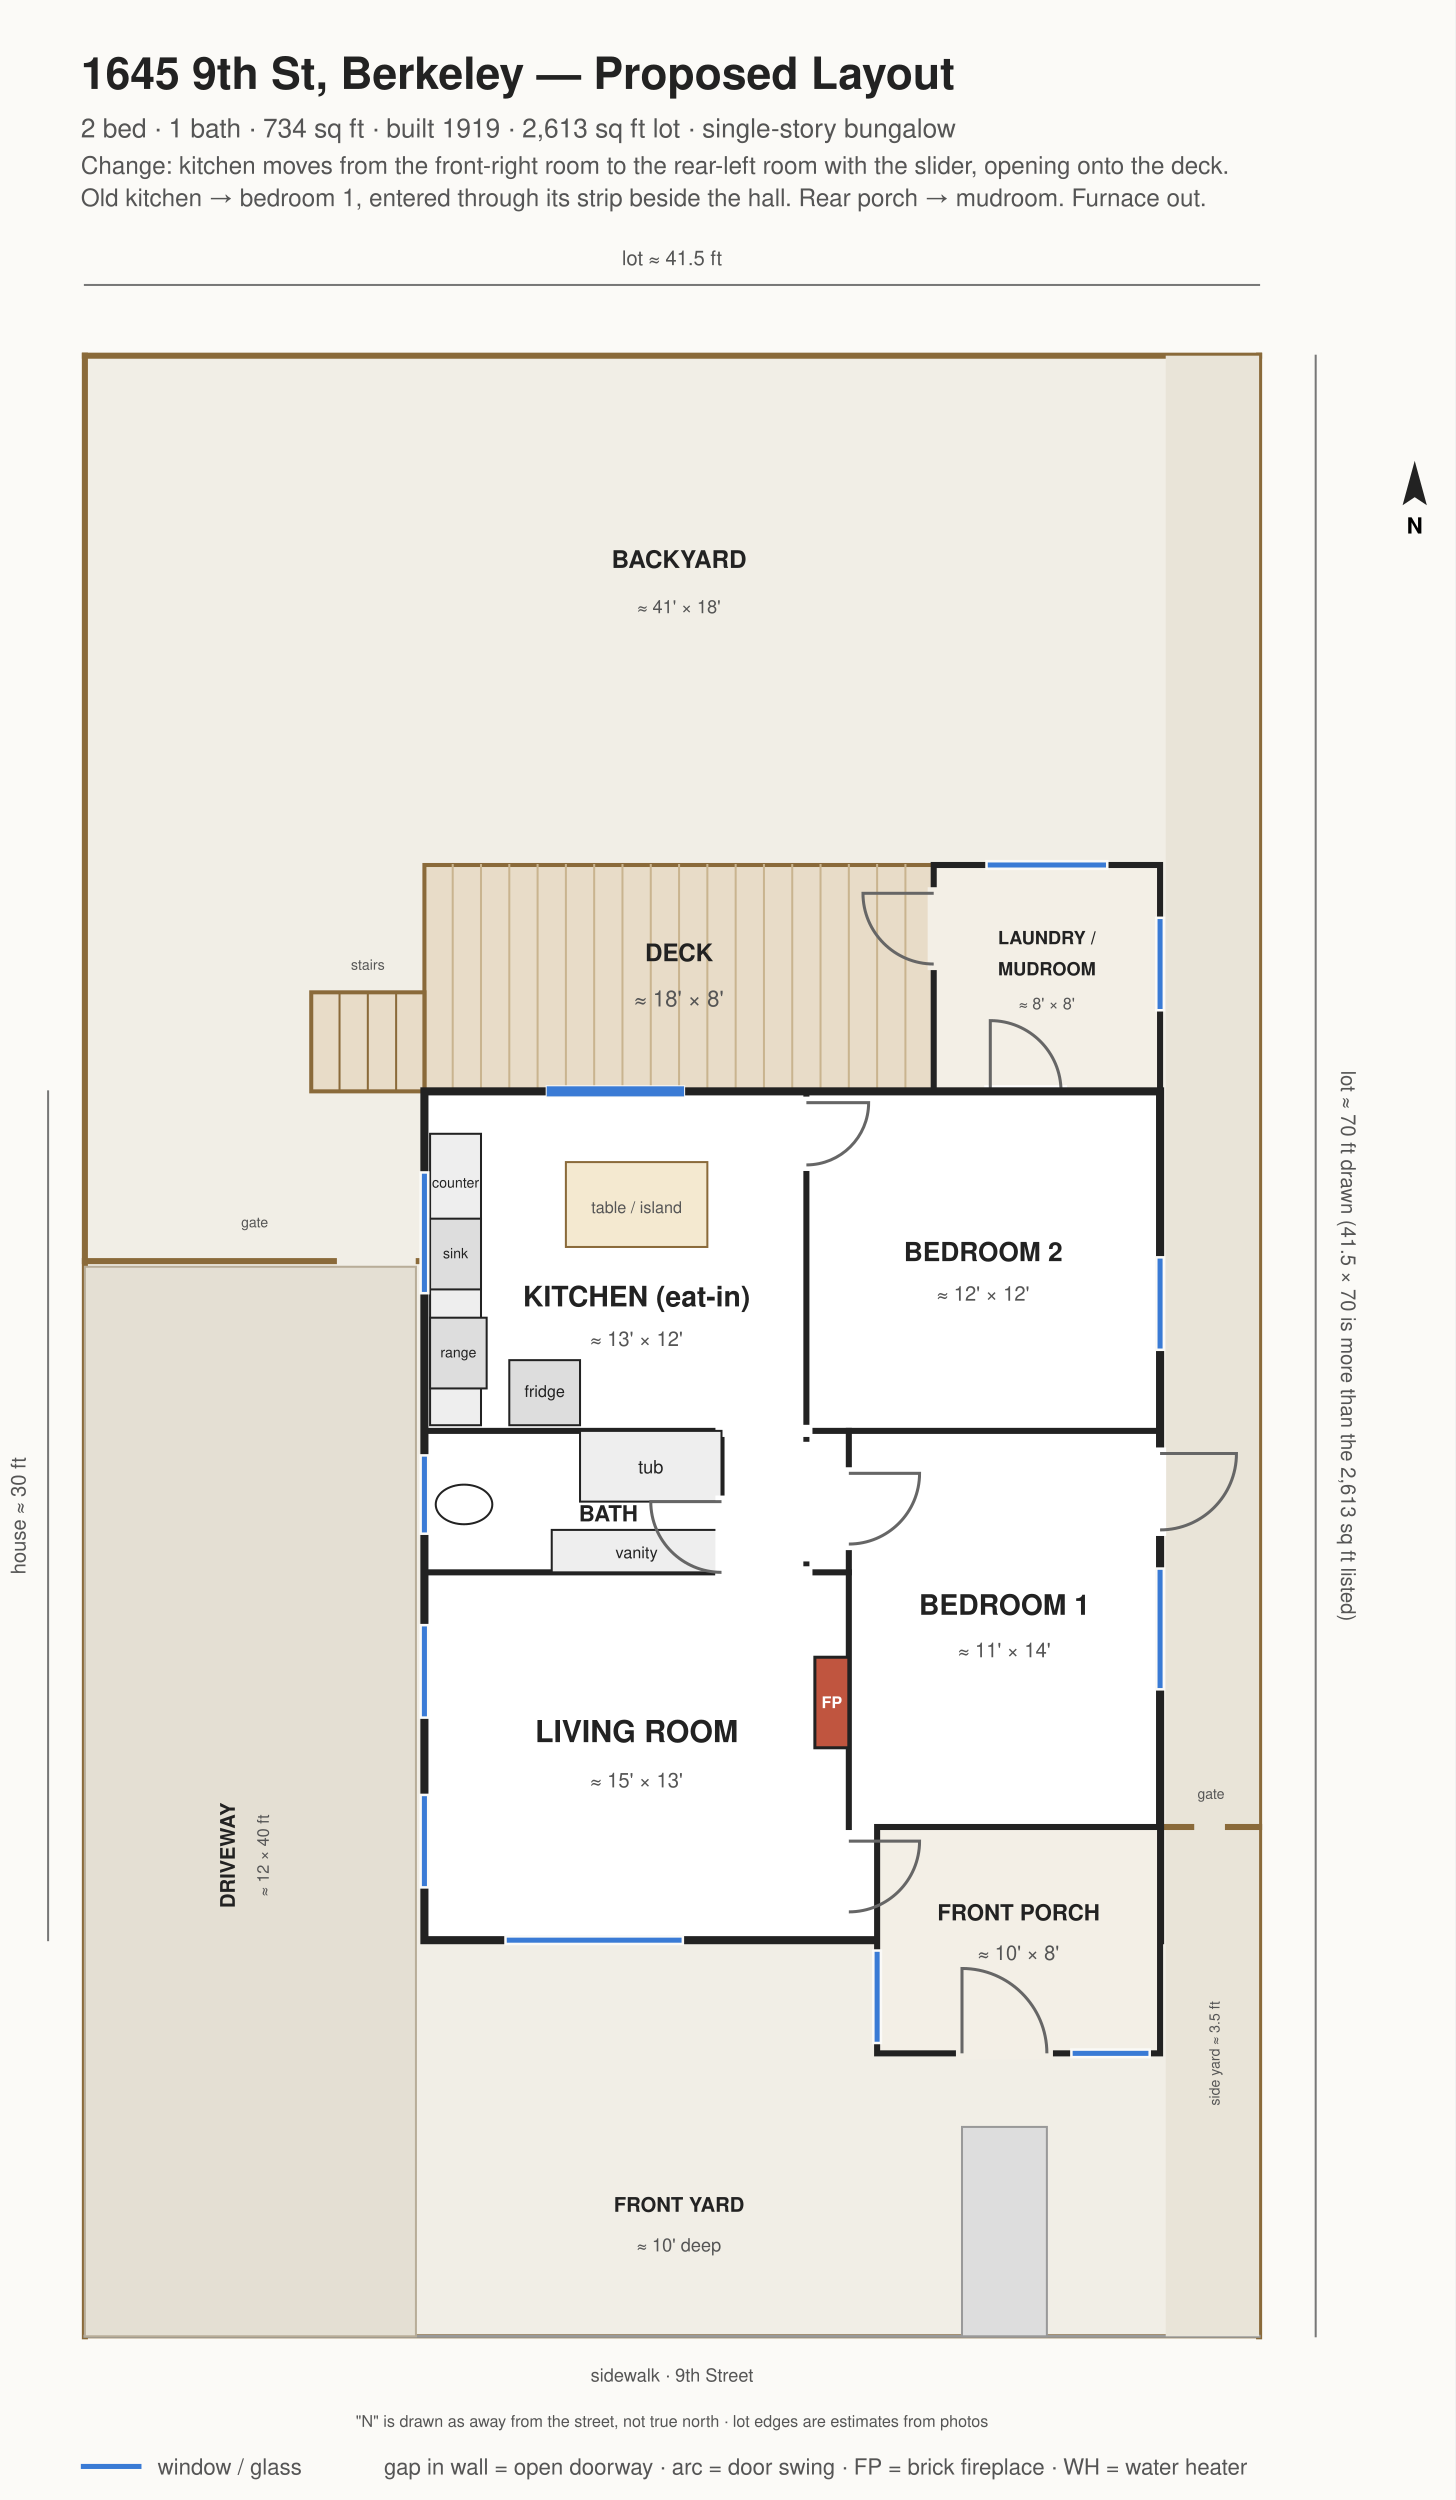
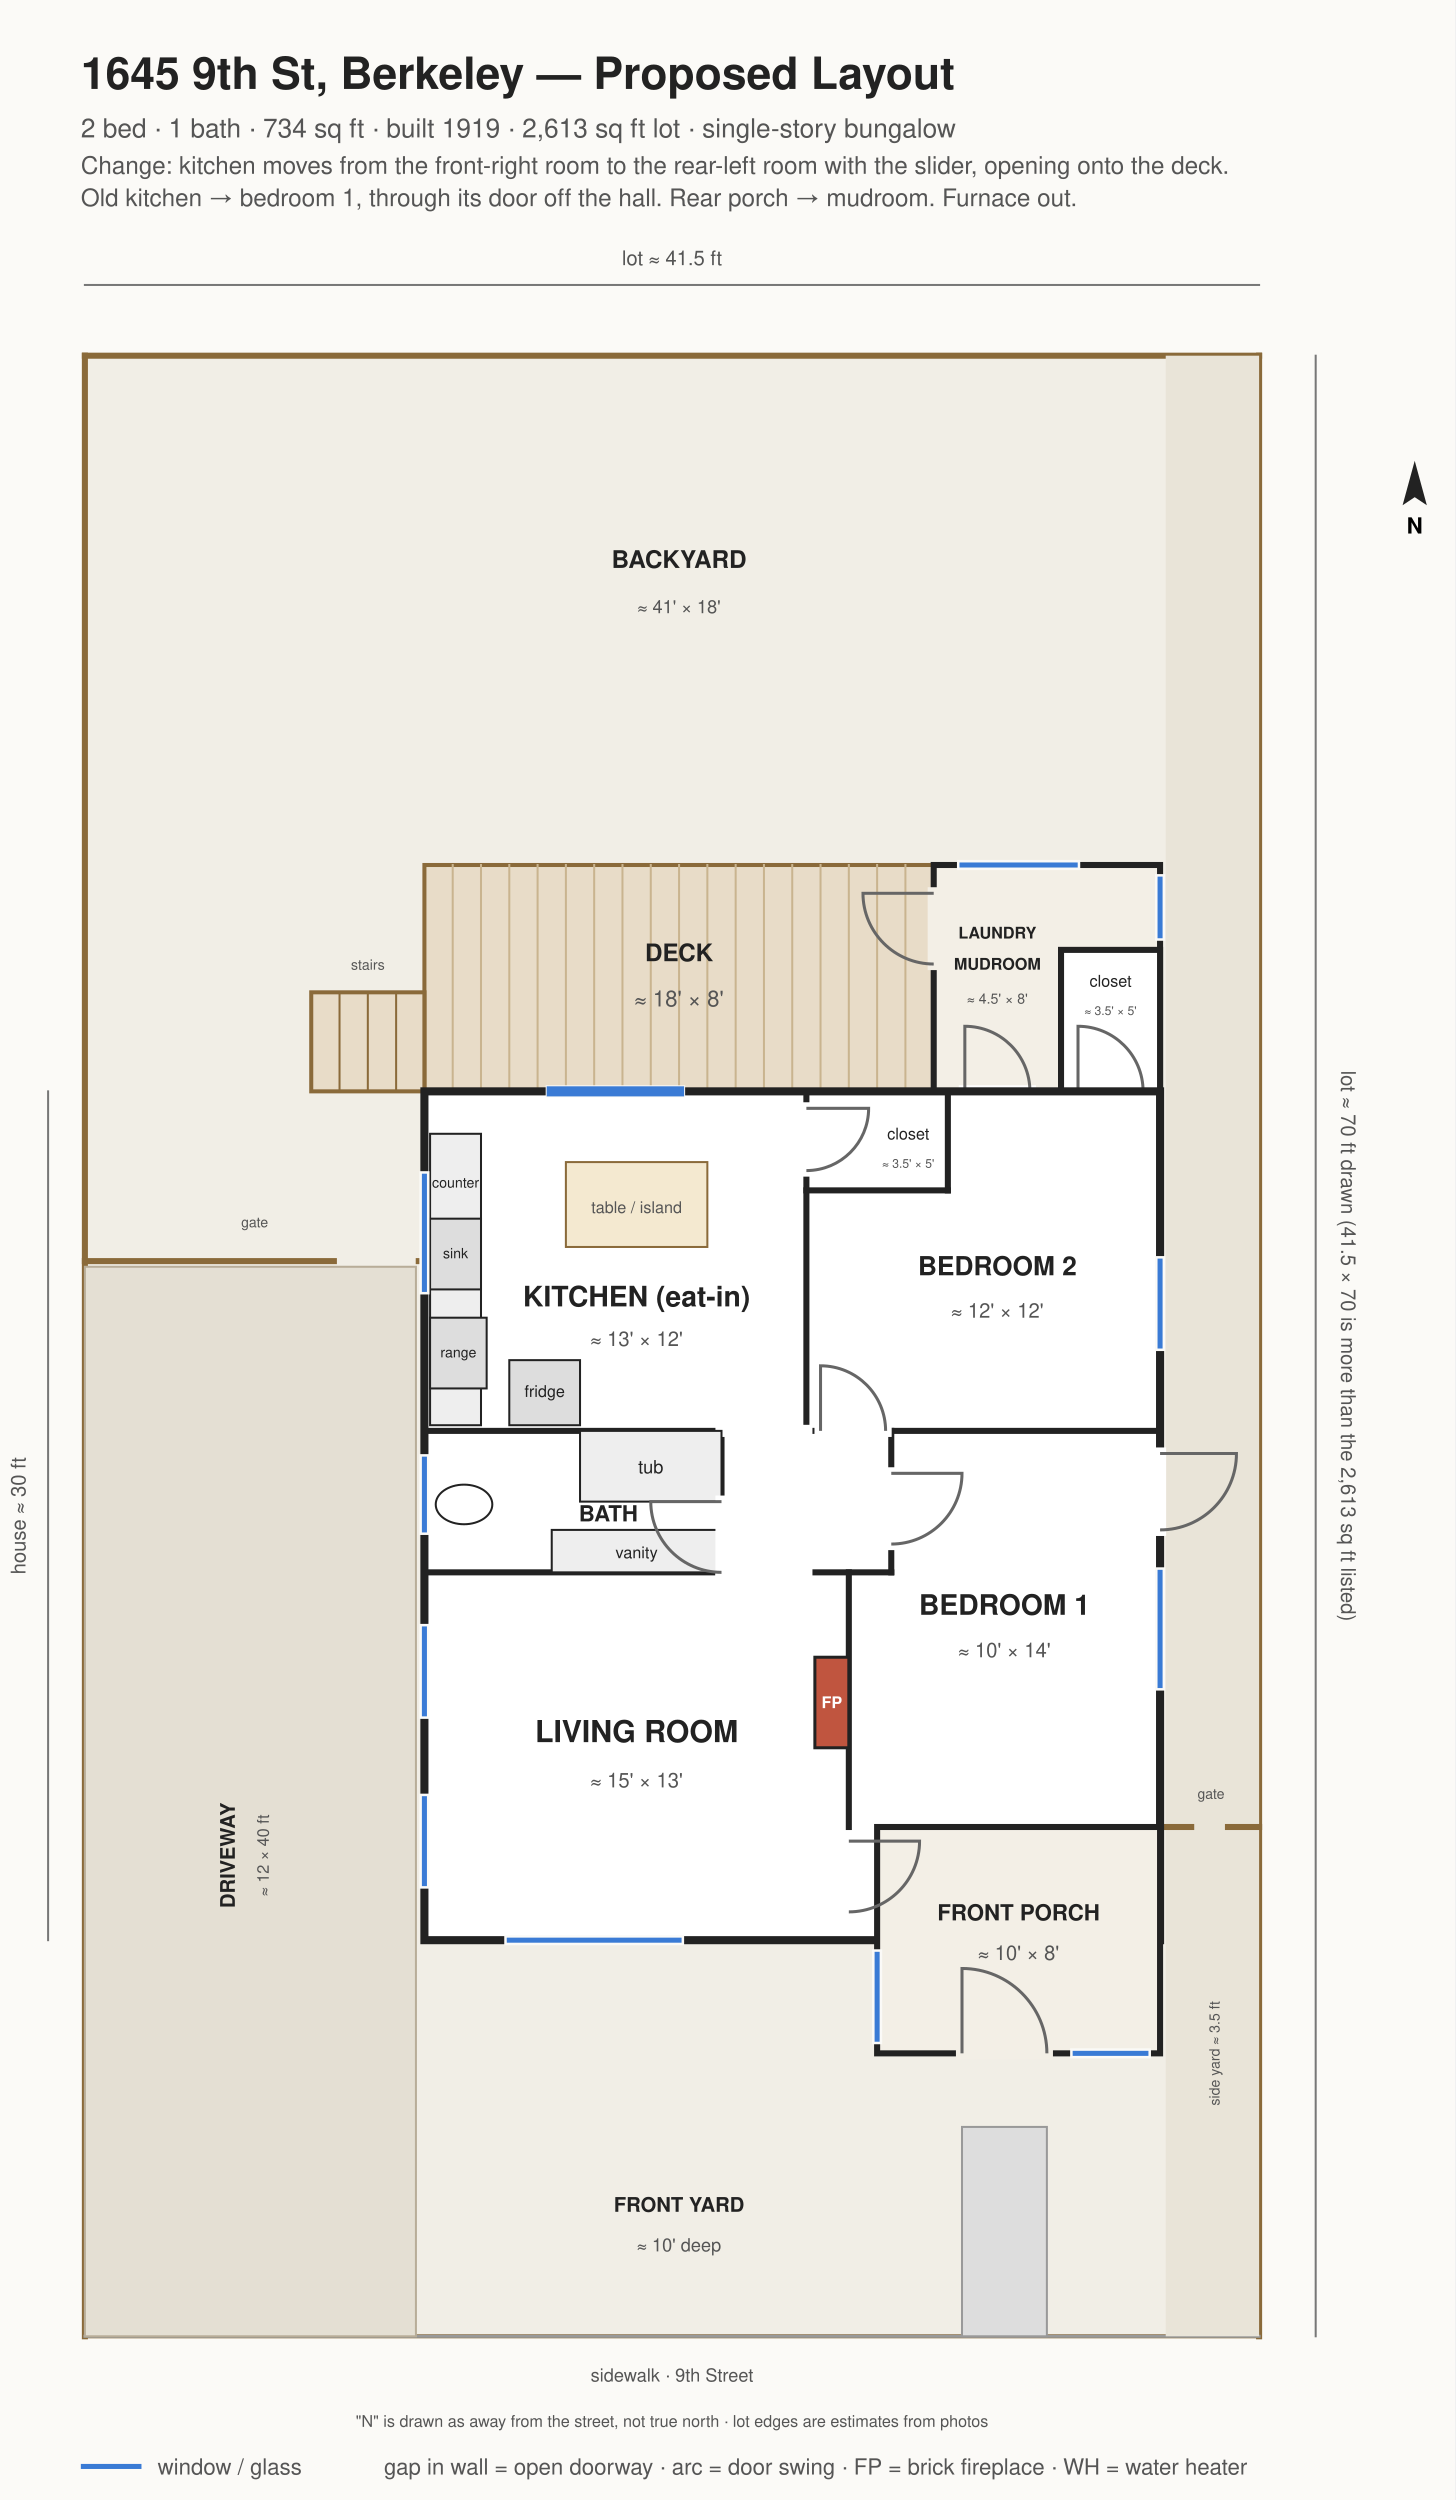
<svg xmlns="http://www.w3.org/2000/svg" width="720" height="1237" viewBox="0 0 720 1237" font-family="Helvetica, Arial, sans-serif">
  <rect width="720" height="1237" fill="#fbfaf7" />
  <text x="40" y="44" font-size="22" font-weight="bold" fill="#222">1645 9th St, Berkeley — Proposed Layout</text>
  <text x="40" y="68" font-size="13" fill="#555">2 bed · 1 bath · 734 sq ft · built 1919 · 2,613 sq ft lot · single-story bungalow</text>
  <text x="40" y="86" font-size="12" fill="#555">Change: kitchen moves from the front-right room to the rear-left room with the slider, opening onto the deck.</text>
-   <text x="40" y="102" font-size="12" fill="#555">Old kitchen → bedroom 1, entered through its strip beside the hall. Rear porch → mudroom. Furnace out.</text>
+   <text x="40" y="102" font-size="12" fill="#555">Old kitchen → bedroom 1, through its door off the hall. Rear porch → mudroom. Furnace out.</text>
  <rect x="42" y="176" width="581.0" height="980" fill="#f1eee6" stroke="#8a6a3a" stroke-width="2" />
  <line x1="42" y1="176" x2="623.0" y2="176" stroke="#8a6a3a" stroke-width="3" stroke-linecap="square" />
  <line x1="42" y1="176" x2="42" y2="1156" stroke="#8a6a3a" stroke-width="3" stroke-linecap="square" />
  <line x1="623.0" y1="176" x2="623.0" y2="1156" stroke="#8a6a3a" stroke-width="3" stroke-linecap="square" />
  <line x1="42" y1="1156" x2="623.0" y2="1156" stroke="#999" stroke-width="1.5" stroke-linecap="square" />
  <rect x="576.8" y="176" width="46.2" height="980" fill="#e9e4d8" stroke="none" stroke-width="0" />
  <line x1="574" y1="904" x2="589.4" y2="904" stroke="#8a6a3a" stroke-width="3" stroke-linecap="square" />
  <line x1="607.6" y1="904" x2="623.0" y2="904" stroke="#8a6a3a" stroke-width="3" stroke-linecap="square" />
  <text x="599.2" y="890" font-size="7" text-anchor="middle" fill="#555" font-weight="normal">gate</text>
  <text transform="translate(603.4,1016) rotate(-90)" font-size="7" text-anchor="middle" fill="#555">side yard ≈ 3.5 ft</text>
  <line x1="42" y1="624" x2="165.2" y2="624" stroke="#8a6a3a" stroke-width="3" stroke-linecap="square" />
  <line x1="207.2" y1="624" x2="210" y2="624" stroke="#8a6a3a" stroke-width="3" stroke-linecap="square" />
  <text x="126" y="607.2" font-size="7" text-anchor="middle" fill="#555" font-weight="normal">gate</text>
  <text x="336" y="281.0" font-size="12" text-anchor="middle" fill="#222" font-weight="bold">BACKYARD</text>
  <text x="336" y="303.4" font-size="9" text-anchor="middle" fill="#555" font-weight="normal">≈ 41' × 18'</text>
  <rect x="42" y="626.8" width="163.8" height="529.2" fill="#e4dfd3" stroke="#b8ad98" stroke-width="1" />
  <text transform="translate(116.2,918) rotate(-90)" font-size="10" font-weight="bold" text-anchor="middle" fill="#222">DRIVEWAY</text>
  <text transform="translate(133.0,918) rotate(-90)" font-size="8" text-anchor="middle" fill="#555">≈ 12 × 40 ft</text>
  <text x="336" y="1094.4" font-size="10" text-anchor="middle" fill="#222" font-weight="bold">FRONT YARD</text>
  <text x="336" y="1114" font-size="9" text-anchor="middle" fill="#555" font-weight="normal">≈ 10' deep</text>
  <rect x="476" y="1052.4" width="42" height="103.6" fill="#ddd" stroke="#999" stroke-width="1" />
  <text x="332.5" y="1178.4" font-size="9" text-anchor="middle" fill="#555" font-weight="normal">sidewalk · 9th Street</text>
  <rect x="210" y="428" width="252" height="112" fill="#e8dcc8" stroke="#8a6a3a" stroke-width="2" />
  <line x1="224" y1="428" x2="224" y2="540" stroke="#c9b48f" stroke-width="1" stroke-linecap="square" />
  <line x1="238" y1="428" x2="238" y2="540" stroke="#c9b48f" stroke-width="1" stroke-linecap="square" />
  <line x1="252" y1="428" x2="252" y2="540" stroke="#c9b48f" stroke-width="1" stroke-linecap="square" />
  <line x1="266" y1="428" x2="266" y2="540" stroke="#c9b48f" stroke-width="1" stroke-linecap="square" />
  <line x1="280" y1="428" x2="280" y2="540" stroke="#c9b48f" stroke-width="1" stroke-linecap="square" />
  <line x1="294" y1="428" x2="294" y2="540" stroke="#c9b48f" stroke-width="1" stroke-linecap="square" />
  <line x1="308" y1="428" x2="308" y2="540" stroke="#c9b48f" stroke-width="1" stroke-linecap="square" />
  <line x1="322" y1="428" x2="322" y2="540" stroke="#c9b48f" stroke-width="1" stroke-linecap="square" />
  <line x1="336" y1="428" x2="336" y2="540" stroke="#c9b48f" stroke-width="1" stroke-linecap="square" />
  <line x1="350" y1="428" x2="350" y2="540" stroke="#c9b48f" stroke-width="1" stroke-linecap="square" />
  <line x1="364" y1="428" x2="364" y2="540" stroke="#c9b48f" stroke-width="1" stroke-linecap="square" />
  <line x1="378" y1="428" x2="378" y2="540" stroke="#c9b48f" stroke-width="1" stroke-linecap="square" />
  <line x1="392" y1="428" x2="392" y2="540" stroke="#c9b48f" stroke-width="1" stroke-linecap="square" />
  <line x1="406" y1="428" x2="406" y2="540" stroke="#c9b48f" stroke-width="1" stroke-linecap="square" />
  <line x1="420" y1="428" x2="420" y2="540" stroke="#c9b48f" stroke-width="1" stroke-linecap="square" />
  <line x1="434" y1="428" x2="434" y2="540" stroke="#c9b48f" stroke-width="1" stroke-linecap="square" />
  <line x1="448" y1="428" x2="448" y2="540" stroke="#c9b48f" stroke-width="1" stroke-linecap="square" />
  <text x="336" y="475.6" font-size="12" text-anchor="middle" fill="#222" font-weight="bold">DECK</text>
  <text x="336" y="498" font-size="11" text-anchor="middle" fill="#555" font-weight="normal">≈ 18' × 8'</text>
  <rect x="154" y="491.0" width="56" height="49.0" fill="#e8dcc8" stroke="#8a6a3a" stroke-width="2" />
  <line x1="196" y1="491.0" x2="196" y2="540" stroke="#8a6a3a" stroke-width="1" stroke-linecap="square" />
  <line x1="182" y1="491.0" x2="182" y2="540" stroke="#8a6a3a" stroke-width="1" stroke-linecap="square" />
  <line x1="168" y1="491.0" x2="168" y2="540" stroke="#8a6a3a" stroke-width="1" stroke-linecap="square" />
  <text x="182" y="479.8" font-size="7" text-anchor="middle" fill="#555" font-weight="normal">stairs</text>
  <rect x="462" y="428" width="112" height="112" fill="#f3efe6" stroke="#222" stroke-width="3" />
-   <text x="518" y="467.2" font-size="9" text-anchor="middle" fill="#222" font-weight="bold">LAUNDRY /</text>
-   <text x="518" y="482.6" font-size="9" text-anchor="middle" fill="#222" font-weight="bold">MUDROOM</text>
-   <text x="518" y="499.4" font-size="8" text-anchor="middle" fill="#555" font-weight="normal">≈ 8' × 8'</text>
-   <line x1="490" y1="428" x2="546" y2="428" stroke="#fbfaf7" stroke-width="5" stroke-linecap="square" />
-   <line x1="490" y1="428" x2="546" y2="428" stroke="#3a7bd5" stroke-width="2.5" stroke-linecap="square" />
-   <line x1="574" y1="456" x2="574" y2="498" stroke="#fbfaf7" stroke-width="5" stroke-linecap="square" />
-   <line x1="574" y1="456" x2="574" y2="498" stroke="#3a7bd5" stroke-width="2.5" stroke-linecap="square" />
+   <text x="493.5" y="464.4" font-size="8" text-anchor="middle" fill="#222" font-weight="bold">LAUNDRY</text>
+   <text x="493.5" y="479.8" font-size="8" text-anchor="middle" fill="#222" font-weight="bold">MUDROOM</text>
+   <text x="493.5" y="496.6" font-size="7" text-anchor="middle" fill="#555" font-weight="normal">≈ 4.5' × 8'</text>
+   <line x1="476" y1="428" x2="532" y2="428" stroke="#fbfaf7" stroke-width="5" stroke-linecap="square" />
+   <line x1="476" y1="428" x2="532" y2="428" stroke="#3a7bd5" stroke-width="2.5" stroke-linecap="square" />
+   <line x1="574" y1="435.0" x2="574" y2="463.0" stroke="#fbfaf7" stroke-width="5" stroke-linecap="square" />
+   <line x1="574" y1="435.0" x2="574" y2="463.0" stroke="#3a7bd5" stroke-width="2.5" stroke-linecap="square" />
  <line x1="462" y1="442" x2="462" y2="477.0" stroke="#f3efe6" stroke-width="6" stroke-linecap="square" />
  <path d="M462,442 L427.0,442 A35.0,35.0 0 0 0 462,477.0" fill="none" stroke="#666" stroke-width="1.5" />
-   <line x1="490" y1="540" x2="525.0" y2="540" stroke="#fff" stroke-width="6" stroke-linecap="square" />
-   <path d="M490,540 L490,505.0 A35.0,35.0 0 0 1 525.0,540" fill="none" stroke="#666" stroke-width="1.5" />
+   <line x1="477.4" y1="540" x2="509.6" y2="540" stroke="#fff" stroke-width="6" stroke-linecap="square" />
+   <path d="M477.4,540 L477.4,507.8 A32.2,32.2 0 0 1 509.6,540" fill="none" stroke="#666" stroke-width="1.5" />
+   <rect x="525.0" y="470" width="49.0" height="70" fill="#fff" stroke="#222" stroke-width="3" />
+   <text x="549.5" y="488.2" font-size="8" text-anchor="middle" fill="#222" font-weight="normal">closet</text>
+   <text x="549.5" y="502.2" font-size="6" text-anchor="middle" fill="#555" font-weight="normal">≈ 3.5' × 5'</text>
+   <line x1="533.4" y1="540" x2="565.6" y2="540" stroke="#fff" stroke-width="6" stroke-linecap="square" />
+   <path d="M533.4,540 L533.4,507.8 A32.2,32.2 0 0 1 565.6,540" fill="none" stroke="#666" stroke-width="1.5" />
  <rect x="210" y="540" width="364" height="420" fill="#fff" stroke="#222" stroke-width="4" />
  <rect x="434" y="904" width="140" height="112" fill="#f3efe6" stroke="#222" stroke-width="3" />
  <text x="504" y="950.2" font-size="11" text-anchor="middle" fill="#222" font-weight="bold">FRONT PORCH</text>
  <text x="504" y="969.8" font-size="10" text-anchor="middle" fill="#555" font-weight="normal">≈ 10' × 8'</text>
  <line x1="476" y1="1016" x2="518" y2="1016" stroke="#f3efe6" stroke-width="6" stroke-linecap="square" />
  <path d="M476,1016 L476,974 A42,42 0 0 1 518,1016" fill="none" stroke="#666" stroke-width="1.5" />
  <line x1="434" y1="967.0" x2="434" y2="1009.0" stroke="#fbfaf7" stroke-width="5" stroke-linecap="square" />
  <line x1="434" y1="967.0" x2="434" y2="1009.0" stroke="#3a7bd5" stroke-width="2.5" stroke-linecap="square" />
  <line x1="532" y1="1016" x2="567.0" y2="1016" stroke="#fbfaf7" stroke-width="5" stroke-linecap="square" />
  <line x1="532" y1="1016" x2="567.0" y2="1016" stroke="#3a7bd5" stroke-width="2.5" stroke-linecap="square" />
  <line x1="399.0" y1="540" x2="399.0" y2="708" stroke="#222" stroke-width="3" stroke-linecap="square" />
  <line x1="399.0" y1="708" x2="574" y2="708" stroke="#222" stroke-width="3" stroke-linecap="square" />
  <line x1="210" y1="708" x2="357.0" y2="708" stroke="#222" stroke-width="3" stroke-linecap="square" />
  <line x1="357.0" y1="708" x2="357.0" y2="778" stroke="#222" stroke-width="3" stroke-linecap="square" />
-   <line x1="399.0" y1="708" x2="399.0" y2="778" stroke="#222" stroke-width="3" stroke-linecap="square" />
  <line x1="210" y1="778" x2="357.0" y2="778" stroke="#222" stroke-width="3" stroke-linecap="square" />
-   <line x1="399.0" y1="778" x2="420" y2="778" stroke="#222" stroke-width="3" stroke-linecap="square" />
+   <line x1="399.0" y1="778" x2="441.0" y2="778" stroke="#222" stroke-width="3" stroke-linecap="square" />
  <line x1="357.0" y1="778" x2="399.0" y2="778" stroke="#fff" stroke-width="6" stroke-linecap="square" />
  <line x1="357.0" y1="708" x2="399.0" y2="708" stroke="#fff" stroke-width="6" stroke-linecap="square" />
-   <line x1="420" y1="708" x2="420" y2="904" stroke="#222" stroke-width="3" stroke-linecap="square" />
-   <line x1="399.0" y1="545.6" x2="399.0" y2="576.4" stroke="#fff" stroke-width="6" stroke-linecap="square" />
-   <path d="M399.0,545.6 L429.8,545.6 A30.8,30.8 0 0 1 399.0,576.4" fill="none" stroke="#666" stroke-width="1.5" />
+   <line x1="441.0" y1="708" x2="441.0" y2="778" stroke="#222" stroke-width="3" stroke-linecap="square" />
+   <line x1="420" y1="778" x2="420" y2="904" stroke="#222" stroke-width="3" stroke-linecap="square" />
+   <line x1="406" y1="708" x2="438.2" y2="708" stroke="#fff" stroke-width="6" stroke-linecap="square" />
+   <path d="M406,708 L406,675.8 A32.2,32.2 0 0 1 438.2,708" fill="none" stroke="#666" stroke-width="1.5" />
+   <line x1="441.0" y1="729.0" x2="441.0" y2="764.0" stroke="#fff" stroke-width="6" stroke-linecap="square" />
+   <path d="M441.0,729.0 L476.0,729.0 A35.0,35.0 0 0 1 441.0,764.0" fill="none" stroke="#666" stroke-width="1.5" />
+   <line x1="399.0" y1="589.0" x2="469.0" y2="589.0" stroke="#222" stroke-width="3" stroke-linecap="square" />
+   <line x1="469.0" y1="540" x2="469.0" y2="589.0" stroke="#222" stroke-width="3" stroke-linecap="square" />
+   <text x="449.4" y="563.8" font-size="8" text-anchor="middle" fill="#222" font-weight="normal">closet</text>
+   <text x="449.4" y="577.8" font-size="6" text-anchor="middle" fill="#555" font-weight="normal">≈ 3.5' × 5'</text>
+   <line x1="399.0" y1="548.4" x2="399.0" y2="579.2" stroke="#fff" stroke-width="6" stroke-linecap="square" />
+   <path d="M399.0,548.4 L429.8,548.4 A30.8,30.8 0 0 1 399.0,579.2" fill="none" stroke="#666" stroke-width="1.5" />
  <rect x="403.2" y="820" width="16.8" height="44.8" fill="#c0553f" stroke="#222" stroke-width="1.5" />
  <text x="411.6" y="845.2" font-size="8" text-anchor="middle" fill="#fff" font-weight="bold">FP</text>
  <rect x="287.0" y="708" width="70.0" height="35.0" fill="#eee" stroke="#222" stroke-width="1" />
  <text x="322" y="729.0" font-size="9" text-anchor="middle" fill="#222" font-weight="normal">tub</text>
  <rect x="273.0" y="757.0" width="84.0" height="21.0" fill="#eee" stroke="#222" stroke-width="1" />
  <text x="315.0" y="771.0" font-size="8" text-anchor="middle" fill="#222" font-weight="normal">vanity</text>
  <ellipse cx="229.6" cy="744.4" rx="14" ry="9.8" fill="#fff" stroke="#222" stroke-width="1" />
  <text x="301.0" y="752.8" font-size="11" text-anchor="middle" fill="#222" font-weight="bold">BATH</text>
  <line x1="357.0" y1="743.0" x2="357.0" y2="778.0" stroke="#fff" stroke-width="6" stroke-linecap="square" />
  <path d="M357.0,743.0 L322.0,743.0 A35.0,35.0 0 0 0 357.0,778.0" fill="none" stroke="#666" stroke-width="1.5" />
-   <line x1="399.0" y1="716.4" x2="399.0" y2="769.6" stroke="#fff" stroke-width="6" stroke-linecap="square" />
-   <line x1="420" y1="729.0" x2="420" y2="764.0" stroke="#fff" stroke-width="6" stroke-linecap="square" />
-   <path d="M420,729.0 L455.0,729.0 A35.0,35.0 0 0 1 420,764.0" fill="none" stroke="#666" stroke-width="1.5" />
  <line x1="574" y1="719.2" x2="574" y2="757.0" stroke="#fff" stroke-width="6" stroke-linecap="square" />
  <path d="M574,719.2 L611.8,719.2 A37.8,37.8 0 0 1 574,757.0" fill="none" stroke="#666" stroke-width="1.5" />
  <line x1="273.0" y1="540" x2="336" y2="540" stroke="#fbfaf7" stroke-width="6" stroke-linecap="square" />
  <line x1="273.0" y1="540" x2="336" y2="540" stroke="#3a7bd5" stroke-width="5" stroke-linecap="square" />
  <rect x="212.8" y="561.0" width="25.2" height="144.2" fill="#eee" stroke="#222" stroke-width="1" />
  <text x="225.4" y="587.6" font-size="7" text-anchor="middle" fill="#222" font-weight="normal">counter</text>
  <rect x="212.8" y="603.0" width="25.2" height="35.0" fill="#ddd" stroke="#222" stroke-width="1" />
  <text x="225.4" y="622.6" font-size="7" text-anchor="middle" fill="#222" font-weight="normal">sink</text>
  <rect x="212.8" y="652" width="28.0" height="35.0" fill="#ddd" stroke="#222" stroke-width="1" />
  <text x="226.8" y="671.6" font-size="7" text-anchor="middle" fill="#222" font-weight="normal">range</text>
  <rect x="252" y="673.0" width="35.0" height="32.2" fill="#ddd" stroke="#222" stroke-width="1" />
  <text x="269.5" y="691.2" font-size="8" text-anchor="middle" fill="#222" font-weight="normal">fridge</text>
  <rect x="280" y="575.0" width="70" height="42.0" fill="#f4e9d0" stroke="#8a6a3a" stroke-width="1" />
  <text x="315.0" y="600.2" font-size="8" text-anchor="middle" fill="#555" font-weight="normal">table / island</text>
  <text x="315.0" y="646.4" font-size="14" text-anchor="middle" fill="#222" font-weight="bold">KITCHEN (eat-in)</text>
  <text x="315.0" y="666" font-size="10" text-anchor="middle" fill="#555" font-weight="normal">≈ 13' × 12'</text>
-   <text x="486.5" y="624" font-size="13" text-anchor="middle" fill="#222" font-weight="bold">BEDROOM 2</text>
-   <text x="486.5" y="643.6" font-size="10" text-anchor="middle" fill="#555" font-weight="normal">≈ 12' × 12'</text>
+   <text x="493.5" y="631.0" font-size="13" text-anchor="middle" fill="#222" font-weight="bold">BEDROOM 2</text>
+   <text x="493.5" y="652" font-size="10" text-anchor="middle" fill="#555" font-weight="normal">≈ 12' × 12'</text>
  <text x="497.0" y="799.0" font-size="14" text-anchor="middle" fill="#222" font-weight="bold">BEDROOM 1</text>
-   <text x="497.0" y="820" font-size="10" text-anchor="middle" fill="#555" font-weight="normal">≈ 11' × 14'</text>
+   <text x="497.0" y="820" font-size="10" text-anchor="middle" fill="#555" font-weight="normal">≈ 10' × 14'</text>
  <line x1="420" y1="911.0" x2="420" y2="946.0" stroke="#fff" stroke-width="6" stroke-linecap="square" />
  <path d="M420,911.0 L455.0,911.0 A35.0,35.0 0 0 1 420,946.0" fill="none" stroke="#666" stroke-width="1.5" />
  <line x1="210" y1="582" x2="210" y2="638" stroke="#fbfaf7" stroke-width="5" stroke-linecap="square" />
  <line x1="210" y1="582" x2="210" y2="638" stroke="#3a7bd5" stroke-width="2.5" stroke-linecap="square" />
  <line x1="210" y1="722" x2="210" y2="757.0" stroke="#fbfaf7" stroke-width="5" stroke-linecap="square" />
  <line x1="210" y1="722" x2="210" y2="757.0" stroke="#3a7bd5" stroke-width="2.5" stroke-linecap="square" />
  <line x1="210" y1="806" x2="210" y2="848" stroke="#fbfaf7" stroke-width="5" stroke-linecap="square" />
  <line x1="210" y1="806" x2="210" y2="848" stroke="#3a7bd5" stroke-width="2.5" stroke-linecap="square" />
  <line x1="210" y1="890" x2="210" y2="932" stroke="#fbfaf7" stroke-width="5" stroke-linecap="square" />
  <line x1="210" y1="890" x2="210" y2="932" stroke="#3a7bd5" stroke-width="2.5" stroke-linecap="square" />
  <line x1="252" y1="960" x2="336" y2="960" stroke="#fbfaf7" stroke-width="5" stroke-linecap="square" />
  <line x1="252" y1="960" x2="336" y2="960" stroke="#3a7bd5" stroke-width="2.5" stroke-linecap="square" />
  <line x1="574" y1="778" x2="574" y2="834" stroke="#fbfaf7" stroke-width="5" stroke-linecap="square" />
  <line x1="574" y1="778" x2="574" y2="834" stroke="#3a7bd5" stroke-width="2.5" stroke-linecap="square" />
  <line x1="574" y1="624" x2="574" y2="666" stroke="#fbfaf7" stroke-width="5" stroke-linecap="square" />
  <line x1="574" y1="624" x2="574" y2="666" stroke="#3a7bd5" stroke-width="2.5" stroke-linecap="square" />
  <text x="315.0" y="862" font-size="15" text-anchor="middle" fill="#222" font-weight="bold">LIVING ROOM</text>
  <text x="315.0" y="884.4" font-size="10" text-anchor="middle" fill="#555" font-weight="normal">≈ 15' × 13'</text>
  <line x1="23.8" y1="540" x2="23.8" y2="960" stroke="#777" stroke-width="1" stroke-linecap="square" />
  <text transform="translate(12.6,750) rotate(-90)" font-size="10" text-anchor="middle" fill="#555">house ≈ 30 ft</text>
  <line x1="651.0" y1="176" x2="651.0" y2="1156" stroke="#777" stroke-width="1" stroke-linecap="square" />
  <text transform="translate(663.6,666) rotate(90)" font-size="10" text-anchor="middle" fill="#555">lot ≈ 70 ft drawn (41.5 × 70 is more than the 2,613 sq ft listed)</text>
  <line x1="42" y1="141.0" x2="623.0" y2="141.0" stroke="#777" stroke-width="1" stroke-linecap="square" />
  <text x="332.5" y="131.2" font-size="10" text-anchor="middle" fill="#555" font-weight="normal">lot ≈ 41.5 ft</text>
  <g transform="translate(700,246)">
    <polygon points="0,-18 6,4 0,0 -6,4" fill="#222" />
    <text x="0" y="18" font-size="11" text-anchor="middle" font-weight="bold">N</text>
  </g>
  <text x="332.5" y="1200.8" font-size="8" text-anchor="middle" fill="#555" font-weight="normal">"N" is drawn as away from the street, not true north · lot edges are estimates from photos</text>
  <line x1="40" y1="1220.4" x2="70" y2="1220.4" stroke="#3a7bd5" stroke-width="2.5" />
  <text x="78" y="1224.4" font-size="11" fill="#555">window / glass</text>
  <text x="190" y="1224.4" font-size="11" fill="#555">gap in wall = open doorway · arc = door swing · FP = brick fireplace · WH = water heater</text>
</svg>
